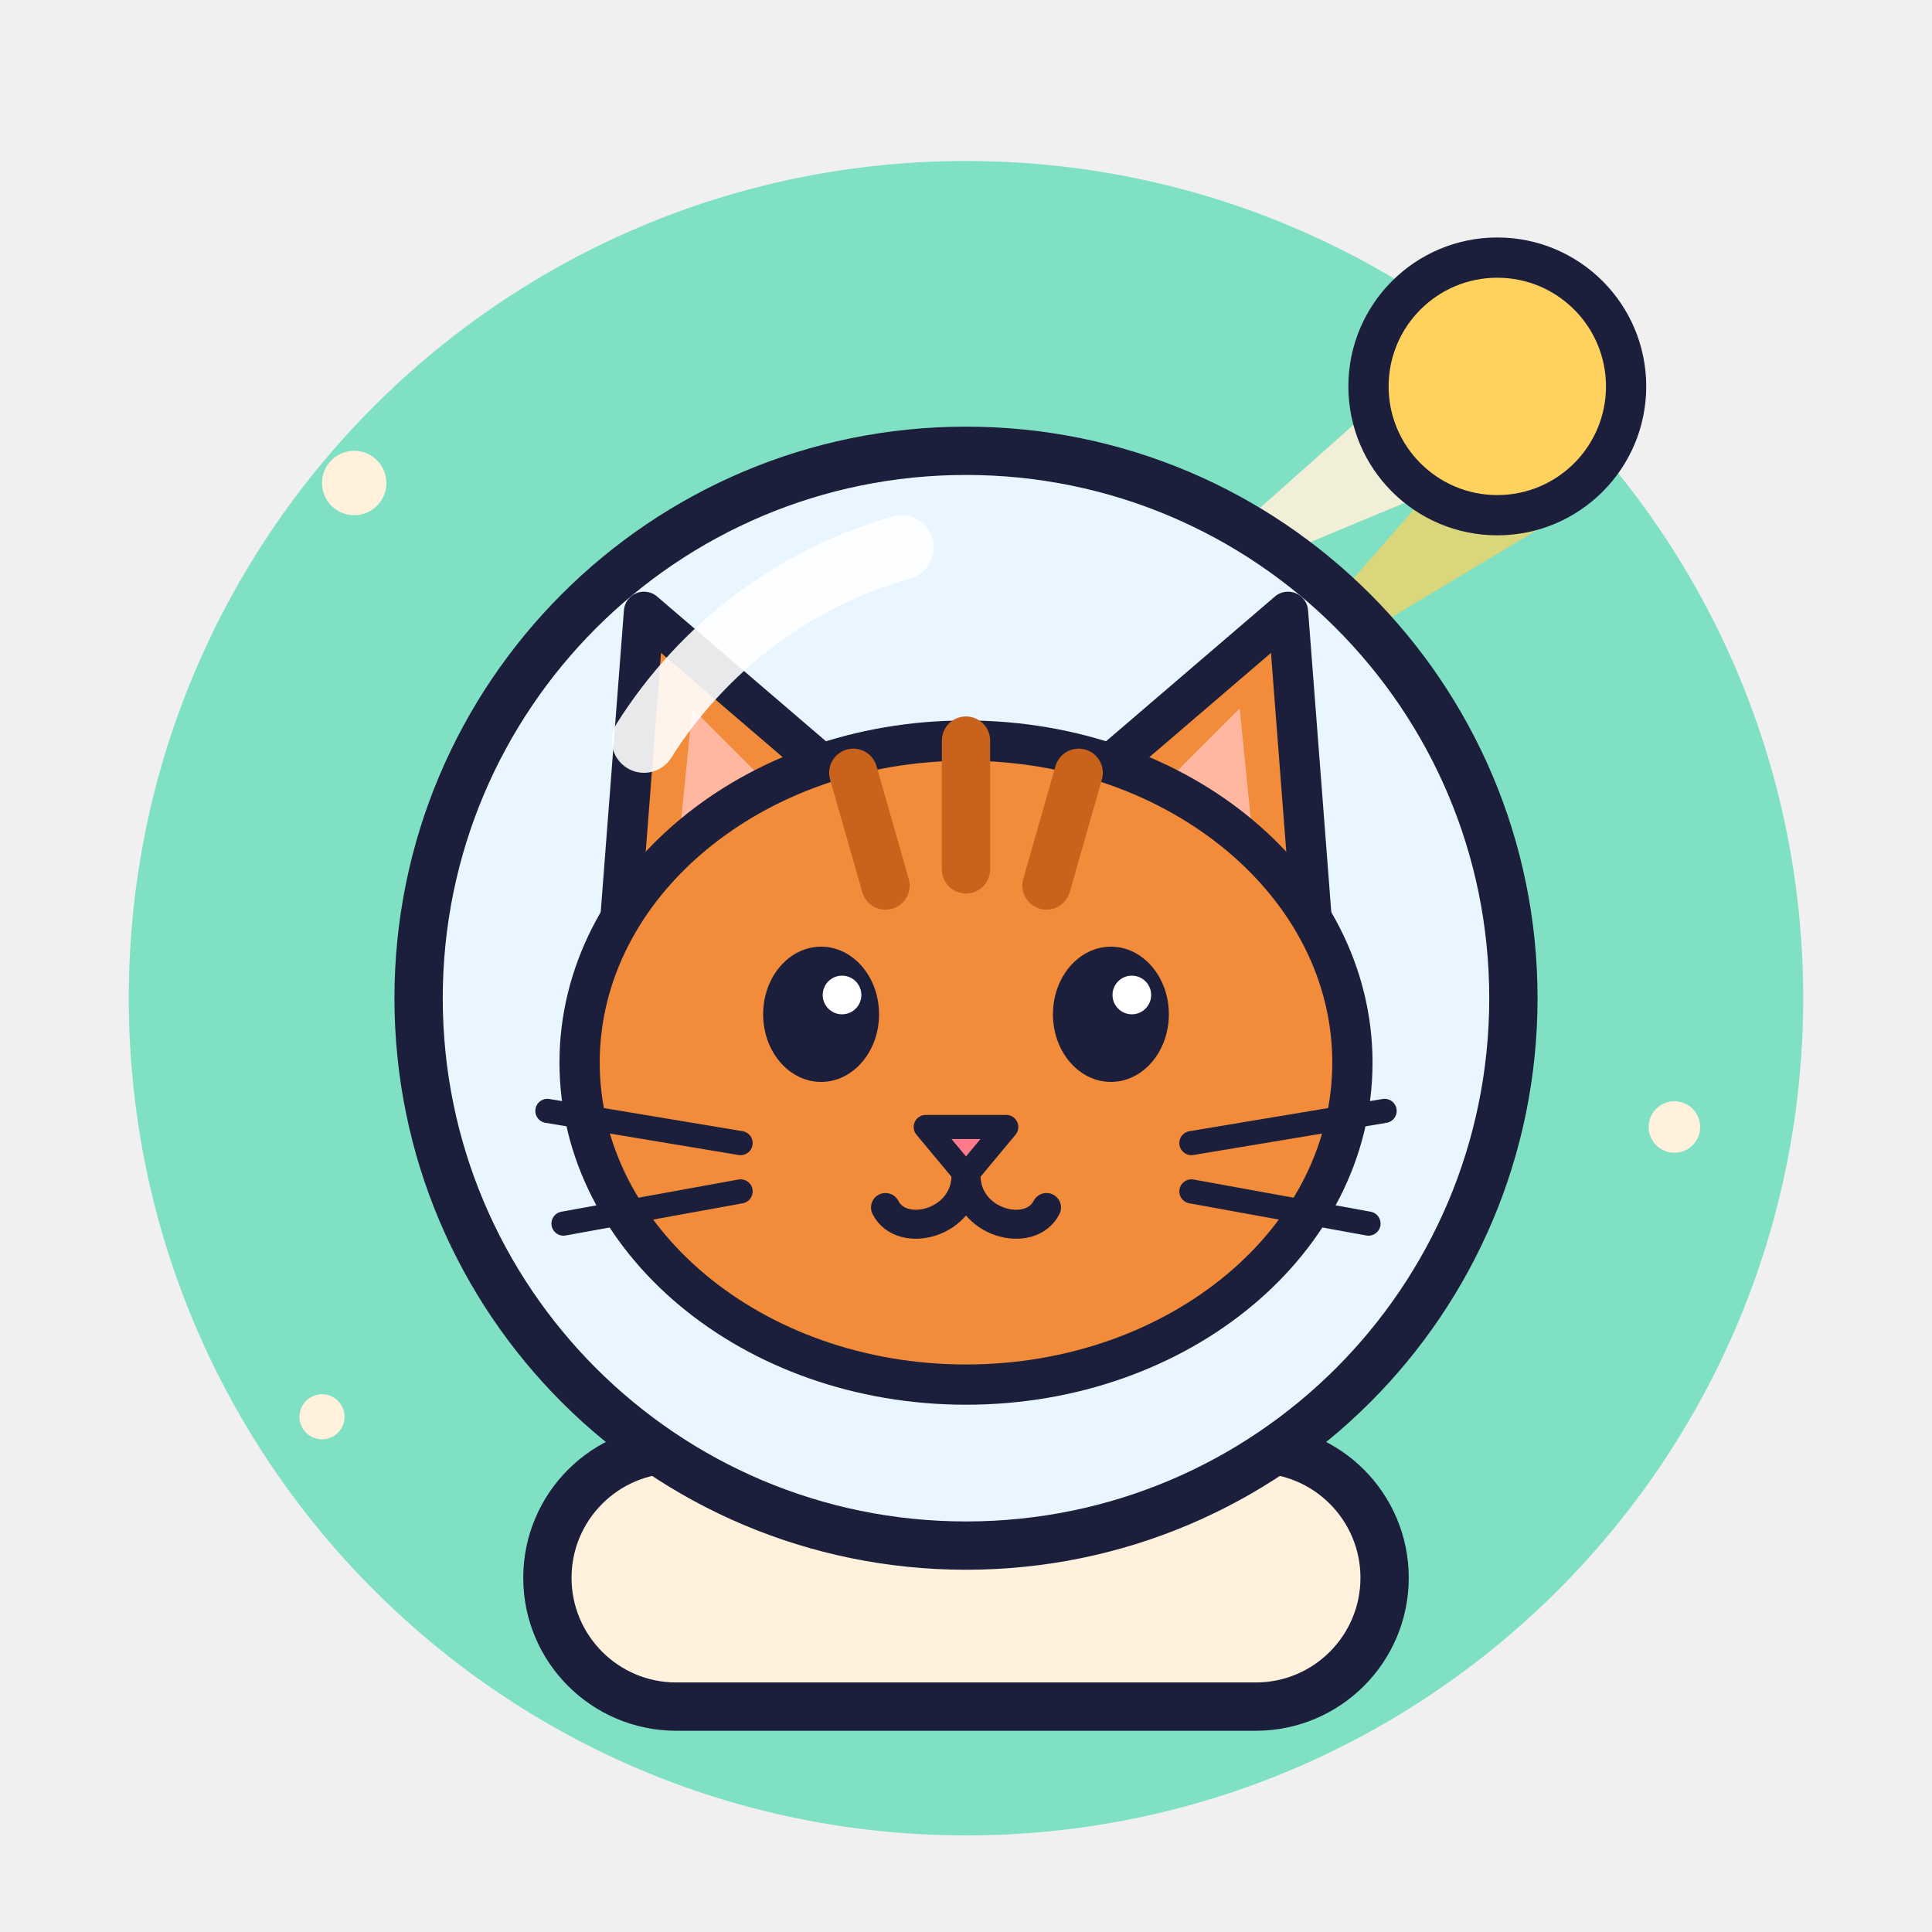
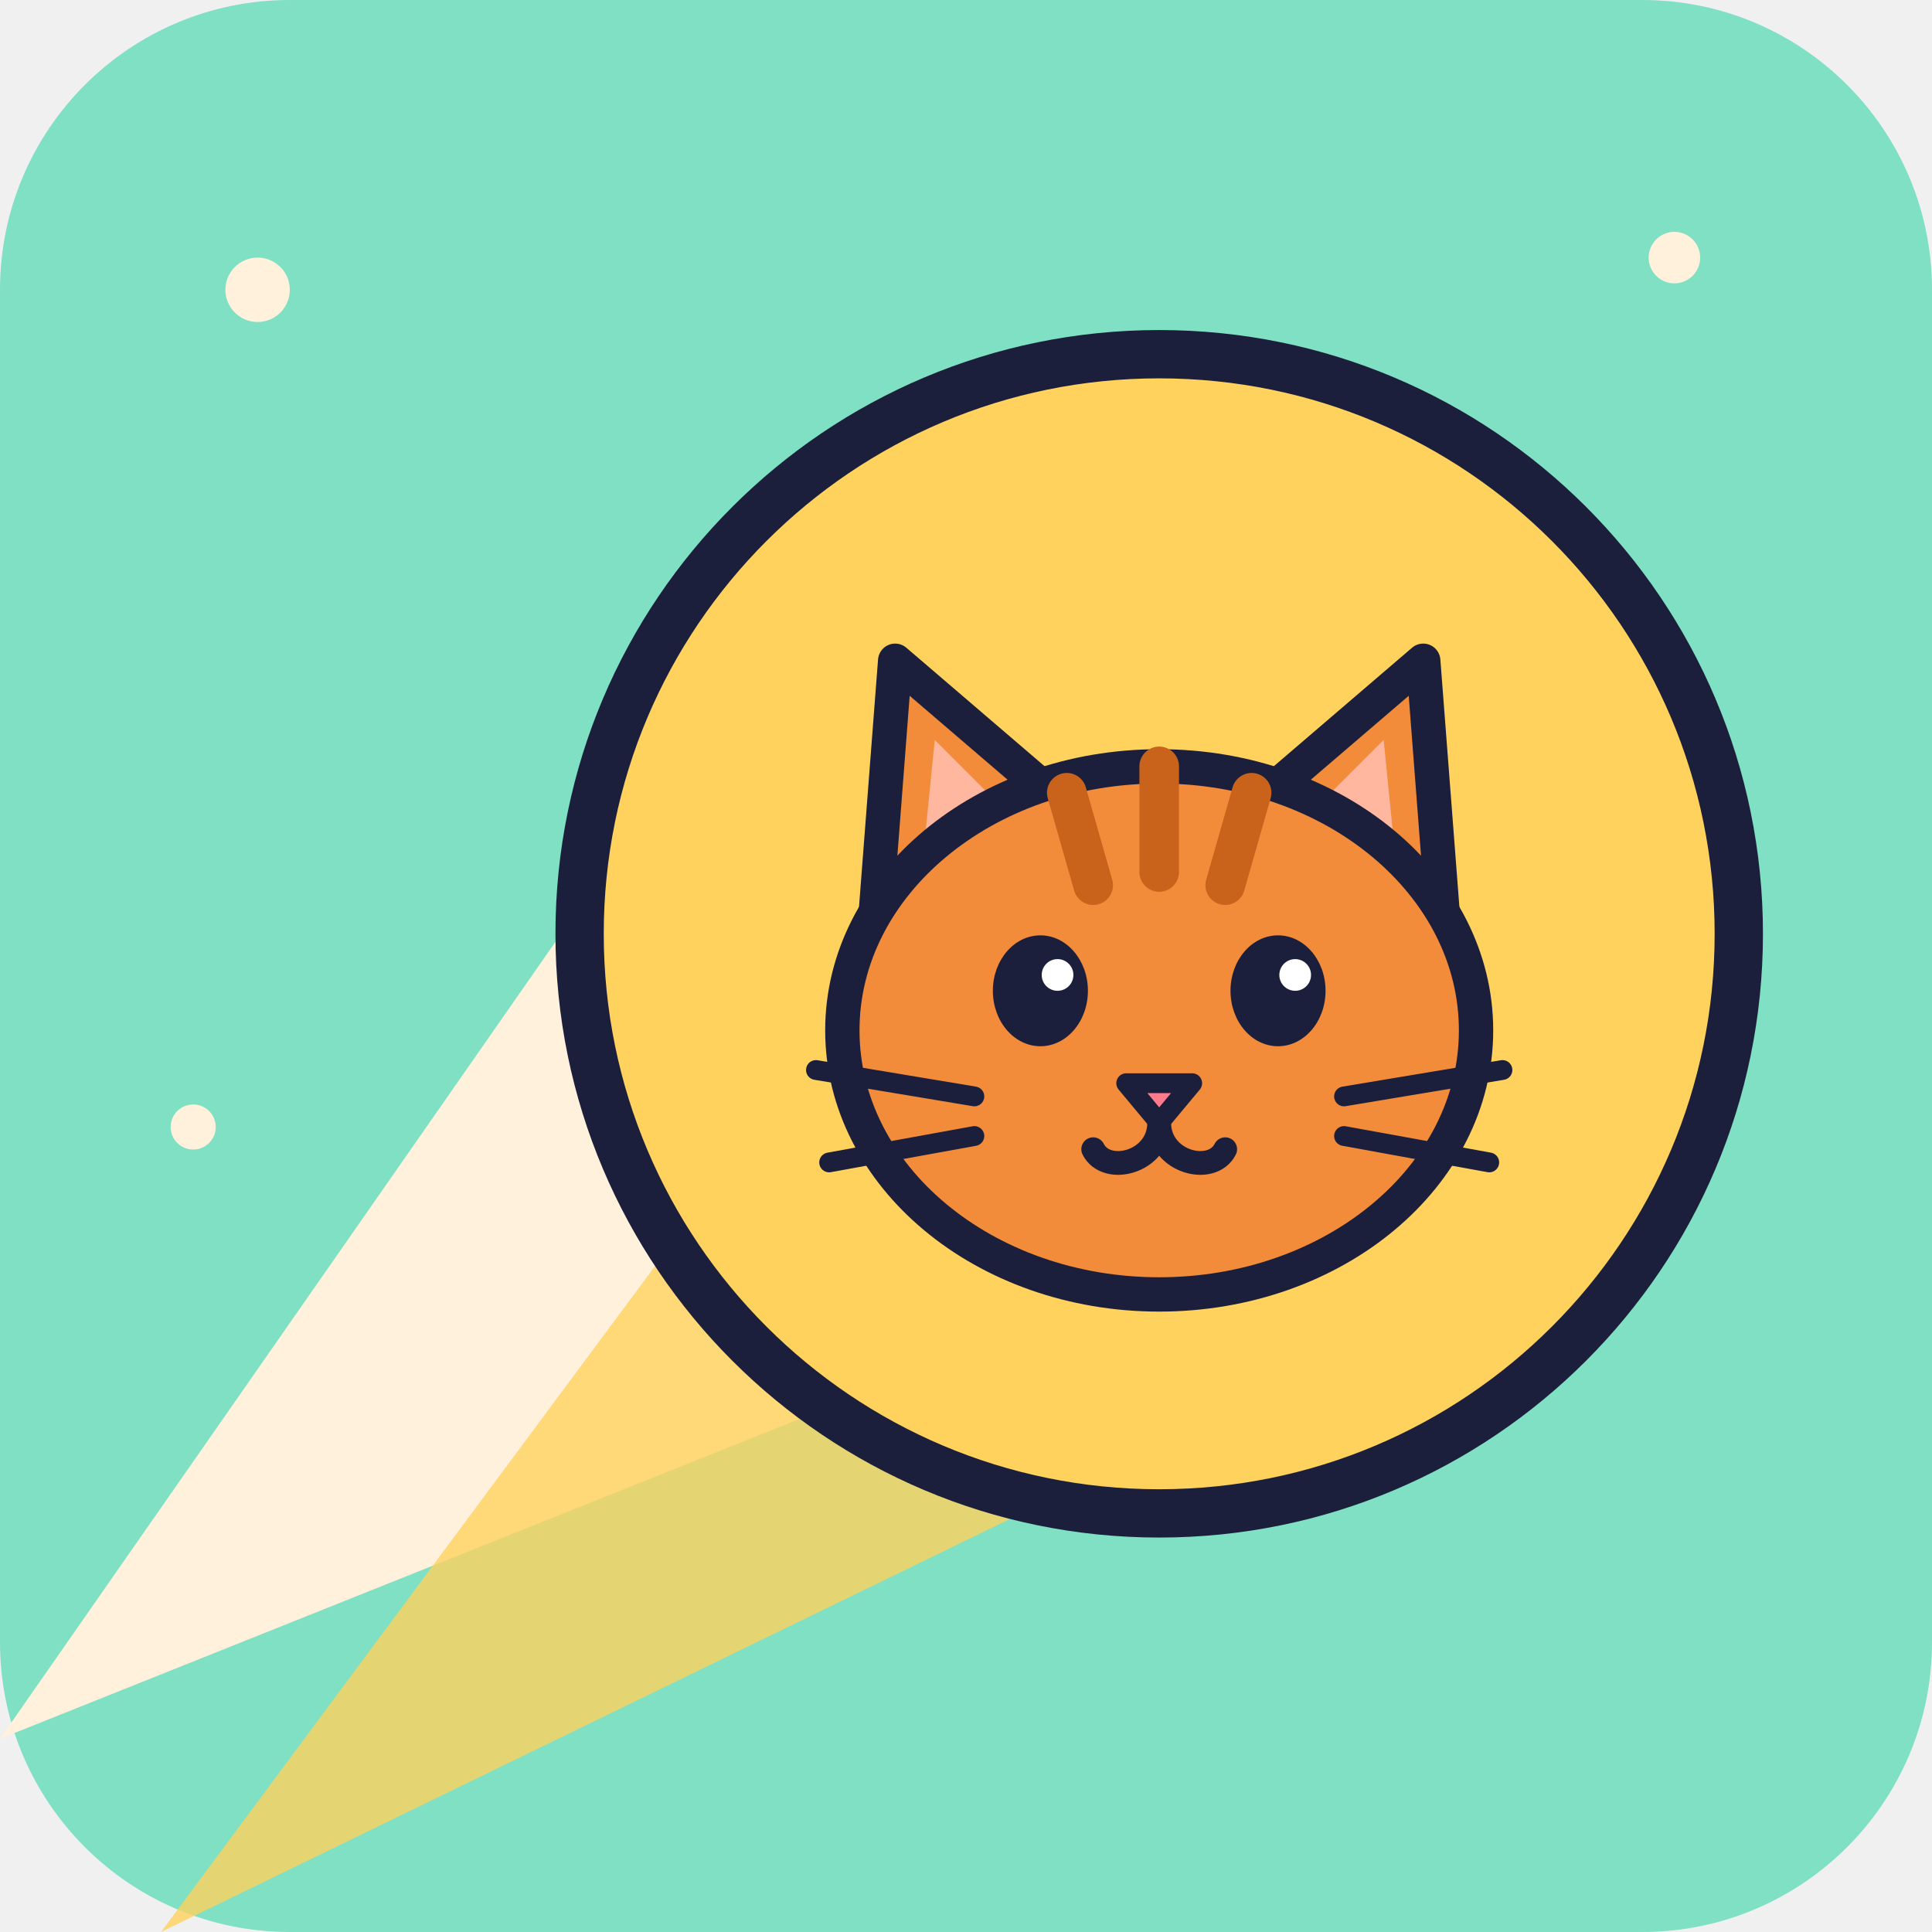
- <svg xmlns="http://www.w3.org/2000/svg" viewBox="0 0 120 120" role="img" aria-label="Comet, cat astronaut">
-   <circle cx="60" cy="62" r="52" fill="#7FE0C3" />
-   <circle cx="22" cy="30" r="2" fill="#FFF1DC" />
-   <circle cx="104" cy="70" r="1.6" fill="#FFF1DC" />
-   <circle cx="20" cy="88" r="1.4" fill="#FFF1DC" />
-   <g transform="translate(93 24)">
-     <path d="M-22 14 L-4 -2 L2 4 Z" fill="#FFF1DC" opacity=".9" />
-     <path d="M-16 20 L-2 4 L4 8 Z" fill="#FFD25E" opacity=".7" />
-     <circle r="8" fill="#FFD25E" stroke="#1B1F3B" stroke-width="2.5" />
+ <svg xmlns="http://www.w3.org/2000/svg" width="120" height="120" viewBox="0 0 120 120" role="img" aria-label="Comet, cat astronaut">
+   <rect width="120" height="120" rx="18" fill="#7FE0C3" />
+   <circle cx="16" cy="18" r="2" fill="#FFF1DC" />
+   <circle cx="104" cy="16" r="1.6" fill="#FFF1DC" />
+   <circle cx="12" cy="70" r="1.4" fill="#FFF1DC" />
+   <path d="M0 108 L46 42 L80 76 Z" fill="#FFF1DC" />
+   <path d="M10 120 L56 58 L84 84 Z" fill="#FFD25E" opacity=".8" />
+   <circle cx="72" cy="58" r="36" fill="#FFD25E" stroke="#1B1F3B" stroke-width="3" />
+   <g transform="translate(72 64) scale(0.82)">
+     <path d="M-22 -2 L-20 -28 L-6 -16 Z M22 -2 L20 -28 L6 -16 Z" fill="#F28C3A" stroke="#1B1F3B" stroke-width="2.6" stroke-linejoin="round" />
+     <path d="M-18 -12 L-17 -22 L-11 -16 Z M18 -12 L17 -22 L11 -16 Z" fill="#FFB7A0" />
+     <ellipse cx="0" cy="0" rx="24" ry="20" fill="#F28C3A" stroke="#1B1F3B" stroke-width="2.6" />
+     <path d="M-7 -18 L-5 -11 M0 -20 V-12 M7 -18 L5 -11" stroke="#C9631C" stroke-width="3" stroke-linecap="round" />
+     <ellipse cx="-9" cy="-3" rx="3.6" ry="4.2" fill="#1B1F3B" />
+     <ellipse cx="9" cy="-3" rx="3.6" ry="4.2" fill="#1B1F3B" />
+     <circle cx="-7.7" cy="-4.2" r="1.2" fill="#fff" />
+     <circle cx="10.3" cy="-4.2" r="1.2" fill="#fff" />
+     <path d="M-2.5 4 H2.5 L0 7 Z" fill="#FF7A8A" stroke="#1B1F3B" stroke-width="1.5" stroke-linejoin="round" />
+     <path d="M0 7 C0 10 -4 11 -5 9 M0 7 C0 10 4 11 5 9" fill="none" stroke="#1B1F3B" stroke-width="1.8" stroke-linecap="round" />
+     <path d="M-14 5 L-26 3 M-14 8 L-25 10 M14 5 L26 3 M14 8 L25 10" stroke="#1B1F3B" stroke-width="1.5" stroke-linecap="round" />
  </g>
-   <rect x="34" y="90" width="52" height="16" rx="8" fill="#FFF1DC" stroke="#1B1F3B" stroke-width="3" />
-   <circle cx="60" cy="62" r="34" fill="#E9F6FF" stroke="#1B1F3B" stroke-width="3" />
-   <path d="M38 64 L40 38 L54 50 Z" fill="#F28C3A" stroke="#1B1F3B" stroke-width="2.5" stroke-linejoin="round" />
-   <path d="M82 64 L80 38 L66 50 Z" fill="#F28C3A" stroke="#1B1F3B" stroke-width="2.5" stroke-linejoin="round" />
-   <path d="M42 54 L43 44 L49 50 Z" fill="#FFB7A0" />
-   <path d="M78 54 L77 44 L71 50 Z" fill="#FFB7A0" />
-   <ellipse cx="60" cy="66" rx="24" ry="20" fill="#F28C3A" stroke="#1B1F3B" stroke-width="2.5" />
-   <path d="M53 48 L55 55 M60 46 V54 M67 48 L65 55" stroke="#C9631C" stroke-width="3" stroke-linecap="round" />
-   <ellipse cx="51" cy="63" rx="3.6" ry="4.2" fill="#1B1F3B" />
-   <ellipse cx="69" cy="63" rx="3.6" ry="4.2" fill="#1B1F3B" />
-   <circle cx="52.3" cy="61.8" r="1.2" fill="#fff" />
-   <circle cx="70.3" cy="61.8" r="1.2" fill="#fff" />
-   <path d="M57.5 70 H62.5 L60 73 Z" fill="#FF7A8A" stroke="#1B1F3B" stroke-width="1.5" stroke-linejoin="round" />
-   <path d="M60 73 C60 76 56 77 55 75 M60 73 C60 76 64 77 65 75" fill="none" stroke="#1B1F3B" stroke-width="1.8" stroke-linecap="round" />
-   <path d="M46 71 L34 69 M46 74 L35 76 M74 71 L86 69 M74 74 L85 76" stroke="#1B1F3B" stroke-width="1.5" stroke-linecap="round" />
-   <path d="M40 46 A28 28 0 0 1 56 34" fill="none" stroke="#fff" stroke-width="4" stroke-linecap="round" opacity=".9" />
</svg>
